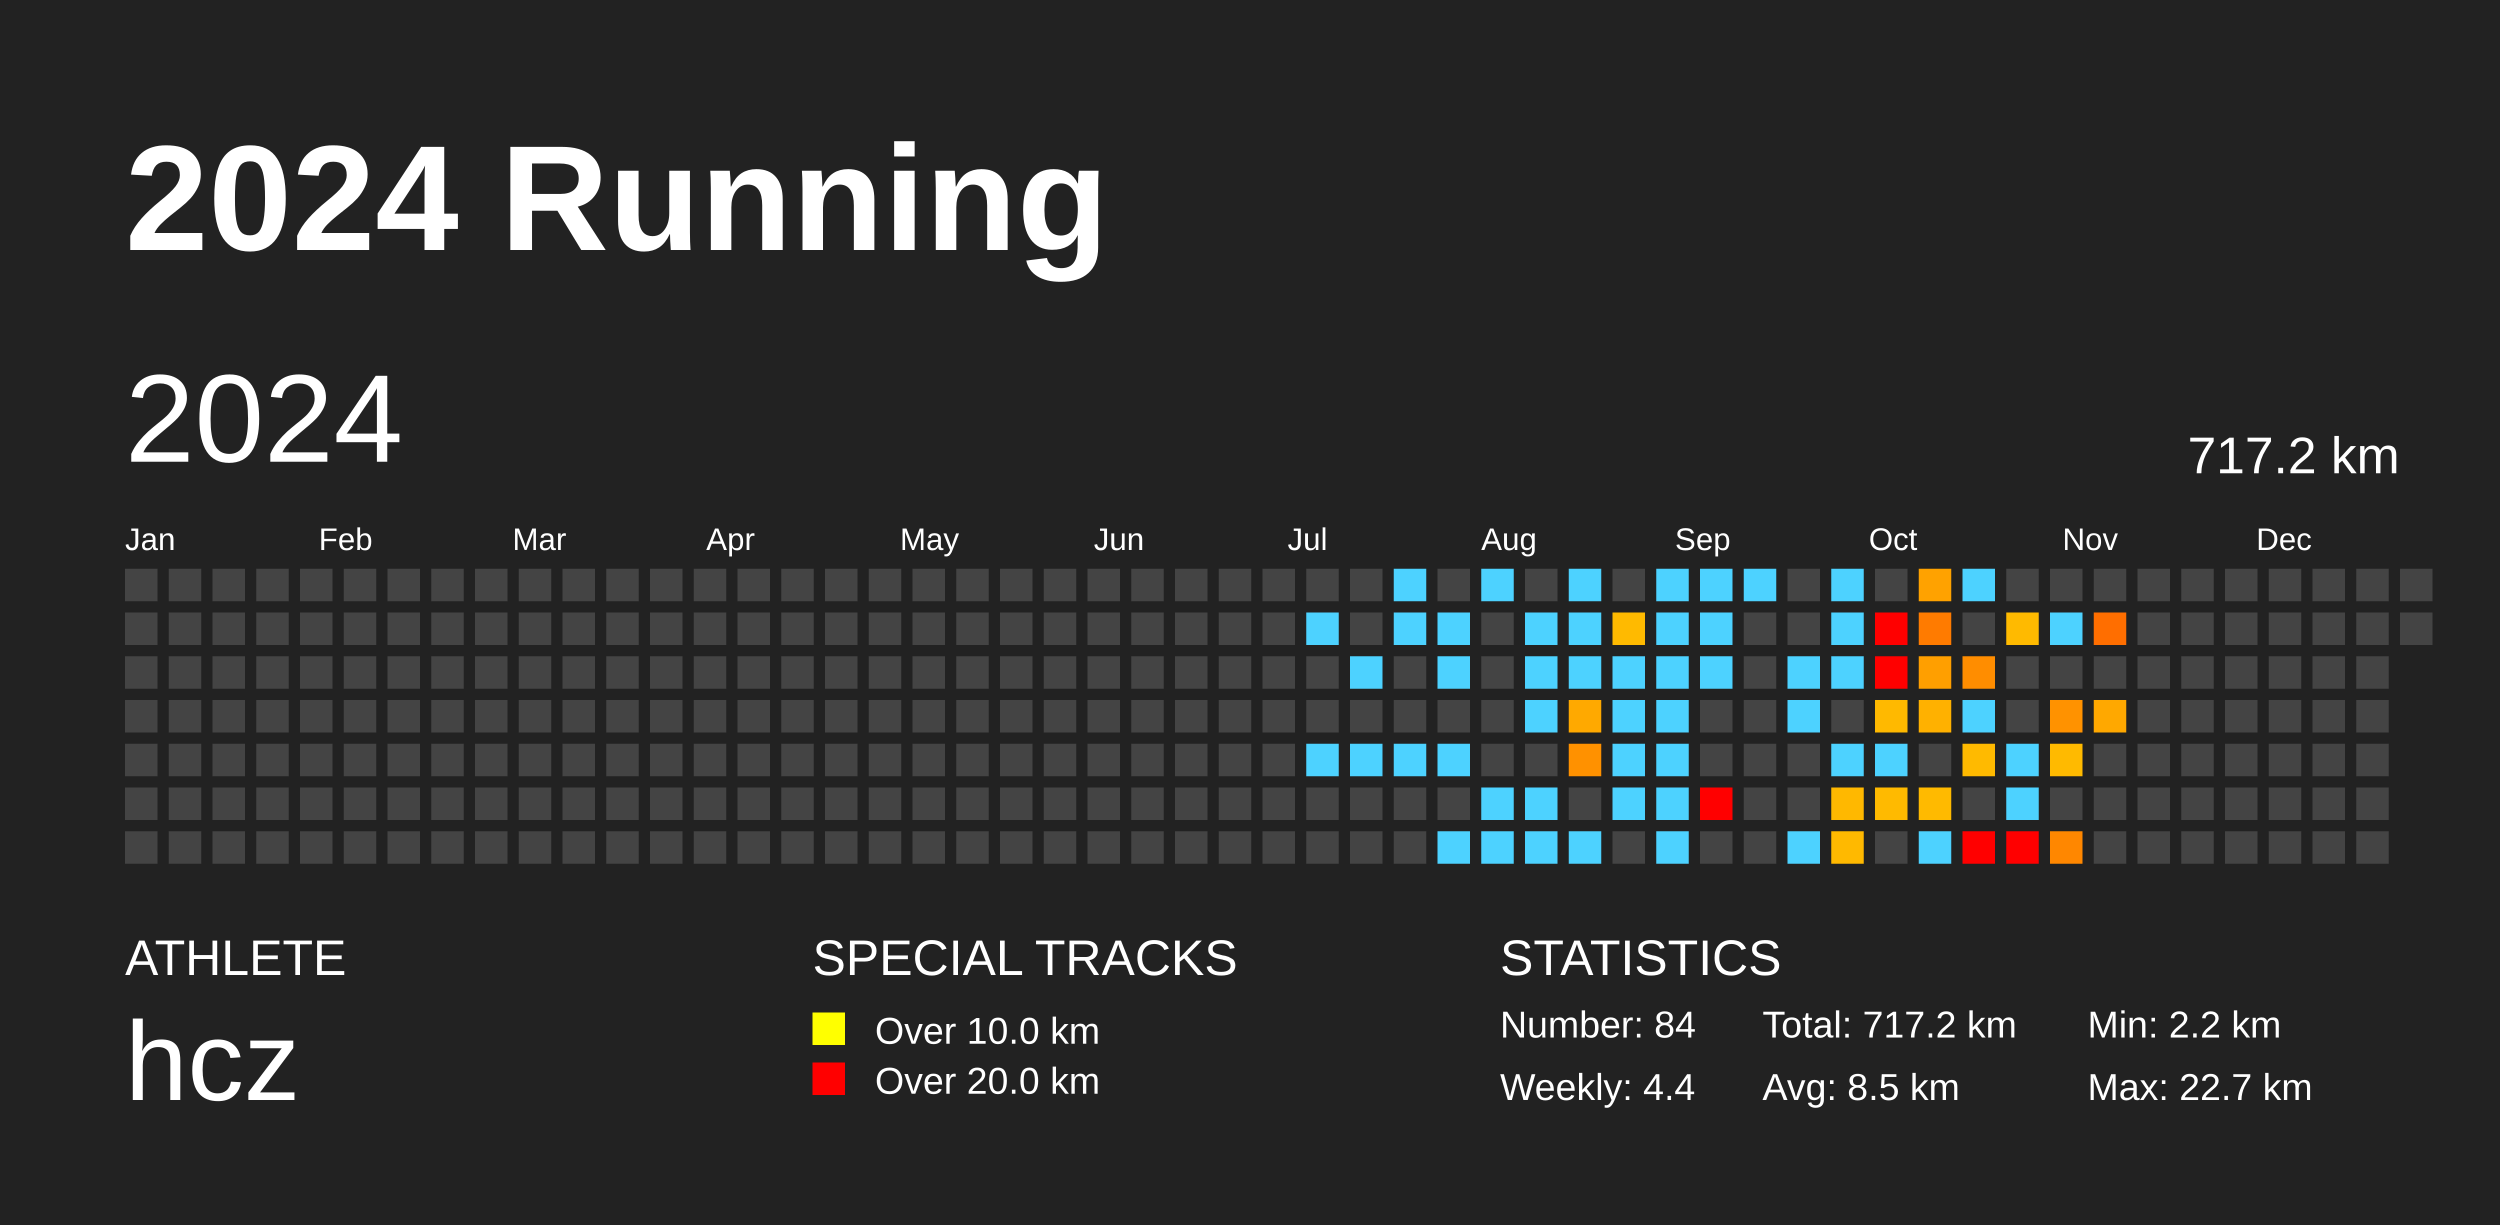
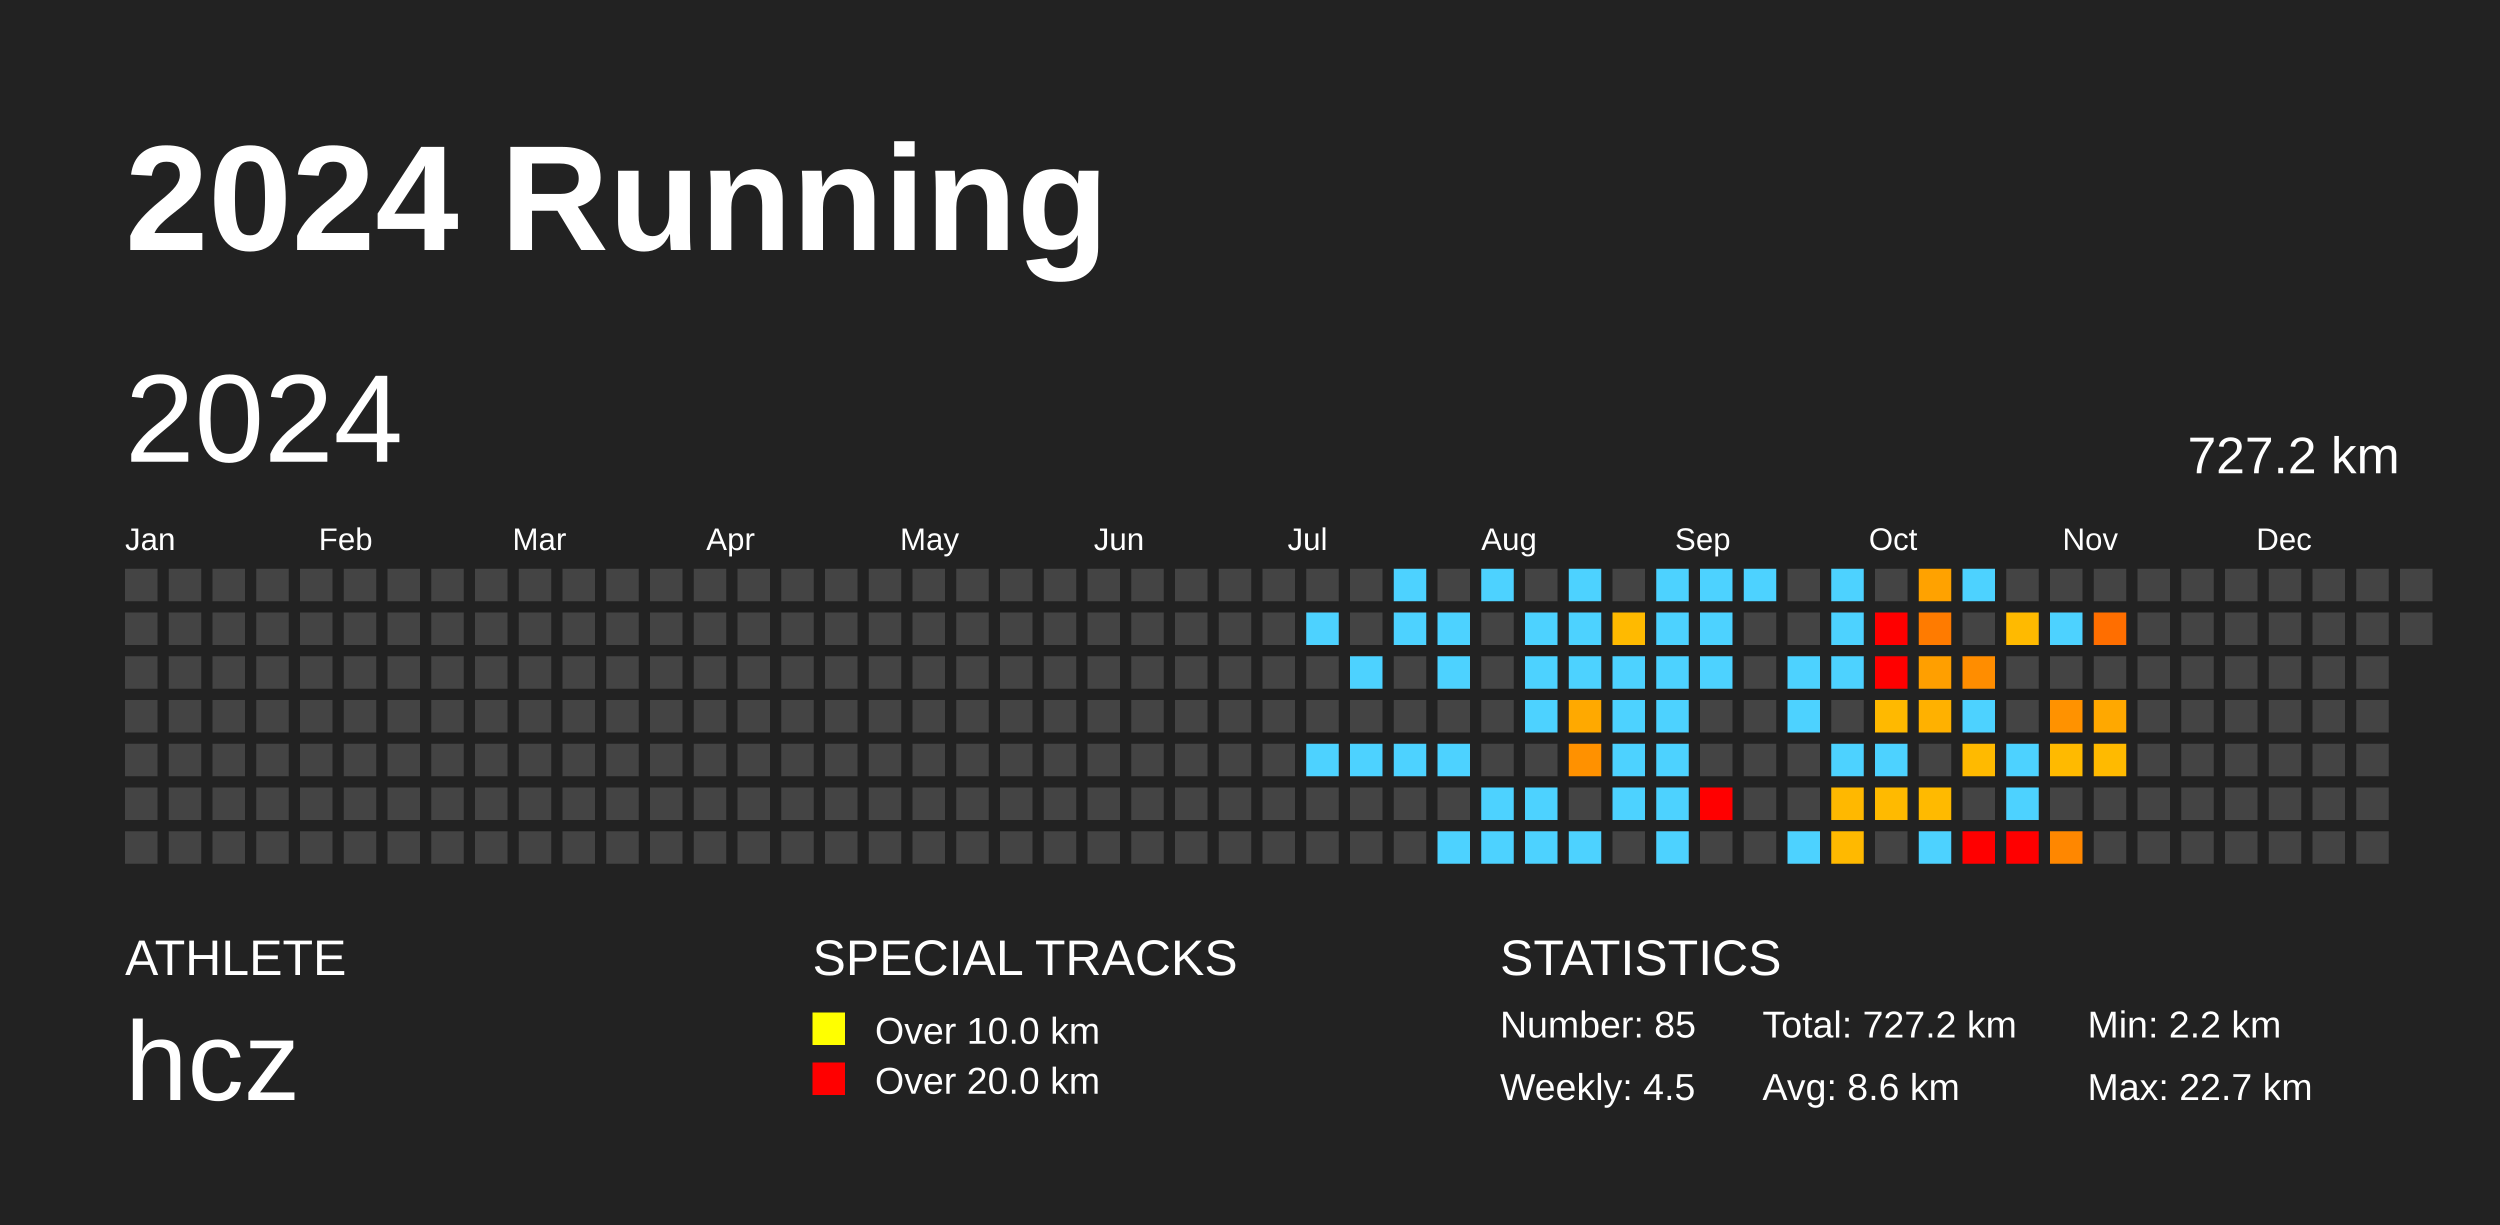
<svg xmlns="http://www.w3.org/2000/svg" baseProfile="full" height="98mm" version="1.1" viewBox="0,0,200,98" width="200mm">
  <defs />
  <rect fill="#222222" height="98" width="200" x="0" y="0" />
  <text fill="#FFFFFF" style="font-size:12px; font-family:Arial; font-weight:bold;" x="10" y="20">2024 Running</text>
  <text fill="#FFFFFF" style="font-size:4px; font-family:Arial" x="10" y="78">ATHLETE</text>
  <text fill="#FFFFFF" style="font-size:9px; font-family:Arial" x="10" y="88">hcz</text>
  <text fill="#FFFFFF" style="font-size:4px; font-family:Arial" x="65" y="78">SPECIAL TRACKS</text>
  <rect fill="yellow" height="2.6" width="2.6" x="65" y="81" />
  <text fill="#FFFFFF" style="font-size:3px; font-family:Arial" x="70" y="83.5">Over 10.0 km</text>
  <rect fill="red" height="2.6" width="2.6" x="65" y="85" />
  <text fill="#FFFFFF" style="font-size:3px; font-family:Arial" x="70" y="87.5">Over 20.0 km</text>
  <text fill="#FFFFFF" style="font-size:4px; font-family:Arial" x="120" y="78">STATISTICS</text>
-   <text fill="#FFFFFF" style="font-size:3px; font-family:Arial" x="120" y="83">Number: 84</text>
-   <text fill="#FFFFFF" style="font-size:3px; font-family:Arial" x="120" y="88">Weekly: 4.4</text>
-   <text fill="#FFFFFF" style="font-size:3px; font-family:Arial" x="141" y="83">Total: 717.2 km</text>
-   <text fill="#FFFFFF" style="font-size:3px; font-family:Arial" x="141" y="88">Avg: 8.5 km</text>
+   <text fill="#FFFFFF" style="font-size:3px; font-family:Arial" x="120" y="83">Number: 85</text>
+   <text fill="#FFFFFF" style="font-size:3px; font-family:Arial" x="120" y="88">Weekly: 4.5</text>
+   <text fill="#FFFFFF" style="font-size:3px; font-family:Arial" x="141" y="83">Total: 727.2 km</text>
+   <text fill="#FFFFFF" style="font-size:3px; font-family:Arial" x="141" y="88">Avg: 8.6 km</text>
  <text fill="#FFFFFF" style="font-size:3px; font-family:Arial" x="167" y="83">Min: 2.2 km</text>
  <text fill="#FFFFFF" style="font-size:3px; font-family:Arial" x="167" y="88">Max: 22.7 km</text>
  <text dominant-baseline="hanging" fill="#FFFFFF" style="font-size:10.0px; font-family:Arial;" x="10" y="30">2024</text>
-   <text dominant-baseline="hanging" fill="#FFFFFF" style="font-size:4.125px; font-family:Arial;" x="175" y="35">717.2 km</text>
+   <text dominant-baseline="hanging" fill="#FFFFFF" style="font-size:4.125px; font-family:Arial;" x="175" y="35">727.2 km</text>
  <text fill="#FFFFFF" style="font-size:2.5px; font-family:Arial" x="10.0" y="44">Jan</text>
  <text fill="#FFFFFF" style="font-size:2.5px; font-family:Arial" x="25.5" y="44">Feb</text>
  <text fill="#FFFFFF" style="font-size:2.5px; font-family:Arial" x="41.0" y="44">Mar</text>
  <text fill="#FFFFFF" style="font-size:2.5px; font-family:Arial" x="56.5" y="44">Apr</text>
  <text fill="#FFFFFF" style="font-size:2.5px; font-family:Arial" x="72.0" y="44">May</text>
  <text fill="#FFFFFF" style="font-size:2.5px; font-family:Arial" x="87.5" y="44">Jun</text>
  <text fill="#FFFFFF" style="font-size:2.5px; font-family:Arial" x="103.0" y="44">Jul</text>
  <text fill="#FFFFFF" style="font-size:2.5px; font-family:Arial" x="118.5" y="44">Aug</text>
  <text fill="#FFFFFF" style="font-size:2.5px; font-family:Arial" x="134.0" y="44">Sep</text>
  <text fill="#FFFFFF" style="font-size:2.5px; font-family:Arial" x="149.5" y="44">Oct</text>
  <text fill="#FFFFFF" style="font-size:2.5px; font-family:Arial" x="165.0" y="44">Nov</text>
  <text fill="#FFFFFF" style="font-size:2.5px; font-family:Arial" x="180.5" y="44">Dec</text>
  <rect fill="#444444" height="2.6" width="2.6" x="10.0" y="45.5" />
  <rect fill="#444444" height="2.6" width="2.6" x="10.0" y="49.0" />
  <rect fill="#444444" height="2.6" width="2.6" x="10.0" y="52.5" />
  <rect fill="#444444" height="2.6" width="2.6" x="10.0" y="56.0" />
  <rect fill="#444444" height="2.6" width="2.6" x="10.0" y="59.5" />
  <rect fill="#444444" height="2.6" width="2.6" x="10.0" y="63.0" />
  <rect fill="#444444" height="2.6" width="2.6" x="10.0" y="66.5" />
  <rect fill="#444444" height="2.6" width="2.6" x="13.5" y="45.5" />
  <rect fill="#444444" height="2.6" width="2.6" x="13.5" y="49.0" />
  <rect fill="#444444" height="2.6" width="2.6" x="13.5" y="52.5" />
  <rect fill="#444444" height="2.6" width="2.6" x="13.5" y="56.0" />
  <rect fill="#444444" height="2.6" width="2.6" x="13.5" y="59.5" />
  <rect fill="#444444" height="2.6" width="2.6" x="13.5" y="63.0" />
  <rect fill="#444444" height="2.6" width="2.6" x="13.5" y="66.5" />
  <rect fill="#444444" height="2.6" width="2.6" x="17.0" y="45.5" />
  <rect fill="#444444" height="2.6" width="2.6" x="17.0" y="49.0" />
  <rect fill="#444444" height="2.6" width="2.6" x="17.0" y="52.5" />
  <rect fill="#444444" height="2.6" width="2.6" x="17.0" y="56.0" />
  <rect fill="#444444" height="2.6" width="2.6" x="17.0" y="59.5" />
  <rect fill="#444444" height="2.6" width="2.6" x="17.0" y="63.0" />
  <rect fill="#444444" height="2.6" width="2.6" x="17.0" y="66.5" />
  <rect fill="#444444" height="2.6" width="2.6" x="20.5" y="45.5" />
  <rect fill="#444444" height="2.6" width="2.6" x="20.5" y="49.0" />
  <rect fill="#444444" height="2.6" width="2.6" x="20.5" y="52.5" />
  <rect fill="#444444" height="2.6" width="2.6" x="20.5" y="56.0" />
  <rect fill="#444444" height="2.6" width="2.6" x="20.5" y="59.5" />
  <rect fill="#444444" height="2.6" width="2.6" x="20.5" y="63.0" />
  <rect fill="#444444" height="2.6" width="2.6" x="20.5" y="66.5" />
  <rect fill="#444444" height="2.6" width="2.6" x="24.0" y="45.5" />
  <rect fill="#444444" height="2.6" width="2.6" x="24.0" y="49.0" />
  <rect fill="#444444" height="2.6" width="2.6" x="24.0" y="52.5" />
  <rect fill="#444444" height="2.6" width="2.6" x="24.0" y="56.0" />
  <rect fill="#444444" height="2.6" width="2.6" x="24.0" y="59.5" />
  <rect fill="#444444" height="2.6" width="2.6" x="24.0" y="63.0" />
  <rect fill="#444444" height="2.6" width="2.6" x="24.0" y="66.5" />
  <rect fill="#444444" height="2.6" width="2.6" x="27.5" y="45.5" />
  <rect fill="#444444" height="2.6" width="2.6" x="27.5" y="49.0" />
  <rect fill="#444444" height="2.6" width="2.6" x="27.5" y="52.5" />
  <rect fill="#444444" height="2.6" width="2.6" x="27.5" y="56.0" />
  <rect fill="#444444" height="2.6" width="2.6" x="27.5" y="59.5" />
  <rect fill="#444444" height="2.6" width="2.6" x="27.5" y="63.0" />
  <rect fill="#444444" height="2.6" width="2.6" x="27.5" y="66.5" />
  <rect fill="#444444" height="2.6" width="2.6" x="31.0" y="45.5" />
  <rect fill="#444444" height="2.6" width="2.6" x="31.0" y="49.0" />
  <rect fill="#444444" height="2.6" width="2.6" x="31.0" y="52.5" />
  <rect fill="#444444" height="2.6" width="2.6" x="31.0" y="56.0" />
  <rect fill="#444444" height="2.6" width="2.6" x="31.0" y="59.5" />
  <rect fill="#444444" height="2.6" width="2.6" x="31.0" y="63.0" />
  <rect fill="#444444" height="2.6" width="2.6" x="31.0" y="66.5" />
  <rect fill="#444444" height="2.6" width="2.6" x="34.5" y="45.5" />
  <rect fill="#444444" height="2.6" width="2.6" x="34.5" y="49.0" />
  <rect fill="#444444" height="2.6" width="2.6" x="34.5" y="52.5" />
  <rect fill="#444444" height="2.6" width="2.6" x="34.5" y="56.0" />
  <rect fill="#444444" height="2.6" width="2.6" x="34.5" y="59.5" />
  <rect fill="#444444" height="2.6" width="2.6" x="34.5" y="63.0" />
  <rect fill="#444444" height="2.6" width="2.6" x="34.5" y="66.5" />
  <rect fill="#444444" height="2.6" width="2.6" x="38.0" y="45.5" />
  <rect fill="#444444" height="2.6" width="2.6" x="38.0" y="49.0" />
  <rect fill="#444444" height="2.6" width="2.6" x="38.0" y="52.5" />
  <rect fill="#444444" height="2.6" width="2.6" x="38.0" y="56.0" />
  <rect fill="#444444" height="2.6" width="2.6" x="38.0" y="59.5" />
  <rect fill="#444444" height="2.6" width="2.6" x="38.0" y="63.0" />
  <rect fill="#444444" height="2.6" width="2.6" x="38.0" y="66.5" />
  <rect fill="#444444" height="2.6" width="2.6" x="41.5" y="45.5" />
  <rect fill="#444444" height="2.6" width="2.6" x="41.5" y="49.0" />
  <rect fill="#444444" height="2.6" width="2.6" x="41.5" y="52.5" />
  <rect fill="#444444" height="2.6" width="2.6" x="41.5" y="56.0" />
  <rect fill="#444444" height="2.6" width="2.6" x="41.5" y="59.5" />
  <rect fill="#444444" height="2.6" width="2.6" x="41.5" y="63.0" />
  <rect fill="#444444" height="2.6" width="2.6" x="41.5" y="66.5" />
  <rect fill="#444444" height="2.6" width="2.6" x="45.0" y="45.5" />
  <rect fill="#444444" height="2.6" width="2.6" x="45.0" y="49.0" />
  <rect fill="#444444" height="2.6" width="2.6" x="45.0" y="52.5" />
  <rect fill="#444444" height="2.6" width="2.6" x="45.0" y="56.0" />
  <rect fill="#444444" height="2.6" width="2.6" x="45.0" y="59.5" />
  <rect fill="#444444" height="2.6" width="2.6" x="45.0" y="63.0" />
  <rect fill="#444444" height="2.6" width="2.6" x="45.0" y="66.5" />
  <rect fill="#444444" height="2.6" width="2.6" x="48.5" y="45.5" />
  <rect fill="#444444" height="2.6" width="2.6" x="48.5" y="49.0" />
  <rect fill="#444444" height="2.6" width="2.6" x="48.5" y="52.5" />
  <rect fill="#444444" height="2.6" width="2.6" x="48.5" y="56.0" />
  <rect fill="#444444" height="2.6" width="2.6" x="48.5" y="59.5" />
  <rect fill="#444444" height="2.6" width="2.6" x="48.5" y="63.0" />
  <rect fill="#444444" height="2.6" width="2.6" x="48.5" y="66.5" />
  <rect fill="#444444" height="2.6" width="2.6" x="52.0" y="45.5" />
  <rect fill="#444444" height="2.6" width="2.6" x="52.0" y="49.0" />
  <rect fill="#444444" height="2.6" width="2.6" x="52.0" y="52.5" />
  <rect fill="#444444" height="2.6" width="2.6" x="52.0" y="56.0" />
  <rect fill="#444444" height="2.6" width="2.6" x="52.0" y="59.5" />
  <rect fill="#444444" height="2.6" width="2.6" x="52.0" y="63.0" />
  <rect fill="#444444" height="2.6" width="2.6" x="52.0" y="66.5" />
  <rect fill="#444444" height="2.6" width="2.6" x="55.5" y="45.5" />
  <rect fill="#444444" height="2.6" width="2.6" x="55.5" y="49.0" />
  <rect fill="#444444" height="2.6" width="2.6" x="55.5" y="52.5" />
  <rect fill="#444444" height="2.6" width="2.6" x="55.5" y="56.0" />
  <rect fill="#444444" height="2.6" width="2.6" x="55.5" y="59.5" />
  <rect fill="#444444" height="2.6" width="2.6" x="55.5" y="63.0" />
  <rect fill="#444444" height="2.6" width="2.6" x="55.5" y="66.5" />
  <rect fill="#444444" height="2.6" width="2.6" x="59.0" y="45.5" />
  <rect fill="#444444" height="2.6" width="2.6" x="59.0" y="49.0" />
  <rect fill="#444444" height="2.6" width="2.6" x="59.0" y="52.5" />
  <rect fill="#444444" height="2.6" width="2.6" x="59.0" y="56.0" />
  <rect fill="#444444" height="2.6" width="2.6" x="59.0" y="59.5" />
  <rect fill="#444444" height="2.6" width="2.6" x="59.0" y="63.0" />
  <rect fill="#444444" height="2.6" width="2.6" x="59.0" y="66.5" />
  <rect fill="#444444" height="2.6" width="2.6" x="62.5" y="45.5" />
  <rect fill="#444444" height="2.6" width="2.6" x="62.5" y="49.0" />
  <rect fill="#444444" height="2.6" width="2.6" x="62.5" y="52.5" />
  <rect fill="#444444" height="2.6" width="2.6" x="62.5" y="56.0" />
  <rect fill="#444444" height="2.6" width="2.6" x="62.5" y="59.5" />
  <rect fill="#444444" height="2.6" width="2.6" x="62.5" y="63.0" />
  <rect fill="#444444" height="2.6" width="2.6" x="62.5" y="66.5" />
  <rect fill="#444444" height="2.6" width="2.6" x="66.0" y="45.5" />
  <rect fill="#444444" height="2.6" width="2.6" x="66.0" y="49.0" />
  <rect fill="#444444" height="2.6" width="2.6" x="66.0" y="52.5" />
  <rect fill="#444444" height="2.6" width="2.6" x="66.0" y="56.0" />
  <rect fill="#444444" height="2.6" width="2.6" x="66.0" y="59.5" />
  <rect fill="#444444" height="2.6" width="2.6" x="66.0" y="63.0" />
  <rect fill="#444444" height="2.6" width="2.6" x="66.0" y="66.5" />
  <rect fill="#444444" height="2.6" width="2.6" x="69.5" y="45.5" />
  <rect fill="#444444" height="2.6" width="2.6" x="69.5" y="49.0" />
  <rect fill="#444444" height="2.6" width="2.6" x="69.5" y="52.5" />
  <rect fill="#444444" height="2.6" width="2.6" x="69.5" y="56.0" />
  <rect fill="#444444" height="2.6" width="2.6" x="69.5" y="59.5" />
  <rect fill="#444444" height="2.6" width="2.6" x="69.5" y="63.0" />
  <rect fill="#444444" height="2.6" width="2.6" x="69.5" y="66.5" />
  <rect fill="#444444" height="2.6" width="2.6" x="73.0" y="45.5" />
  <rect fill="#444444" height="2.6" width="2.6" x="73.0" y="49.0" />
  <rect fill="#444444" height="2.6" width="2.6" x="73.0" y="52.5" />
  <rect fill="#444444" height="2.6" width="2.6" x="73.0" y="56.0" />
  <rect fill="#444444" height="2.6" width="2.6" x="73.0" y="59.5" />
  <rect fill="#444444" height="2.6" width="2.6" x="73.0" y="63.0" />
  <rect fill="#444444" height="2.6" width="2.6" x="73.0" y="66.5" />
  <rect fill="#444444" height="2.6" width="2.6" x="76.5" y="45.5" />
  <rect fill="#444444" height="2.6" width="2.6" x="76.5" y="49.0" />
  <rect fill="#444444" height="2.6" width="2.6" x="76.5" y="52.5" />
  <rect fill="#444444" height="2.6" width="2.6" x="76.5" y="56.0" />
  <rect fill="#444444" height="2.6" width="2.6" x="76.5" y="59.5" />
  <rect fill="#444444" height="2.6" width="2.6" x="76.5" y="63.0" />
  <rect fill="#444444" height="2.6" width="2.6" x="76.5" y="66.5" />
  <rect fill="#444444" height="2.6" width="2.6" x="80.0" y="45.5" />
  <rect fill="#444444" height="2.6" width="2.6" x="80.0" y="49.0" />
  <rect fill="#444444" height="2.6" width="2.6" x="80.0" y="52.5" />
  <rect fill="#444444" height="2.6" width="2.6" x="80.0" y="56.0" />
  <rect fill="#444444" height="2.6" width="2.6" x="80.0" y="59.5" />
  <rect fill="#444444" height="2.6" width="2.6" x="80.0" y="63.0" />
  <rect fill="#444444" height="2.6" width="2.6" x="80.0" y="66.5" />
  <rect fill="#444444" height="2.6" width="2.6" x="83.5" y="45.5" />
  <rect fill="#444444" height="2.6" width="2.6" x="83.5" y="49.0" />
  <rect fill="#444444" height="2.6" width="2.6" x="83.5" y="52.5" />
  <rect fill="#444444" height="2.6" width="2.6" x="83.5" y="56.0" />
  <rect fill="#444444" height="2.6" width="2.6" x="83.5" y="59.5" />
  <rect fill="#444444" height="2.6" width="2.6" x="83.5" y="63.0" />
  <rect fill="#444444" height="2.6" width="2.6" x="83.5" y="66.5" />
  <rect fill="#444444" height="2.6" width="2.6" x="87.0" y="45.5" />
  <rect fill="#444444" height="2.6" width="2.6" x="87.0" y="49.0" />
  <rect fill="#444444" height="2.6" width="2.6" x="87.0" y="52.5" />
  <rect fill="#444444" height="2.6" width="2.6" x="87.0" y="56.0" />
  <rect fill="#444444" height="2.6" width="2.6" x="87.0" y="59.5" />
  <rect fill="#444444" height="2.6" width="2.6" x="87.0" y="63.0" />
  <rect fill="#444444" height="2.6" width="2.6" x="87.0" y="66.5" />
  <rect fill="#444444" height="2.6" width="2.6" x="90.5" y="45.5" />
  <rect fill="#444444" height="2.6" width="2.6" x="90.5" y="49.0" />
  <rect fill="#444444" height="2.6" width="2.6" x="90.5" y="52.5" />
  <rect fill="#444444" height="2.6" width="2.6" x="90.5" y="56.0" />
  <rect fill="#444444" height="2.6" width="2.6" x="90.5" y="59.5" />
  <rect fill="#444444" height="2.6" width="2.6" x="90.5" y="63.0" />
  <rect fill="#444444" height="2.6" width="2.6" x="90.5" y="66.5" />
  <rect fill="#444444" height="2.6" width="2.6" x="94.0" y="45.5" />
  <rect fill="#444444" height="2.6" width="2.6" x="94.0" y="49.0" />
  <rect fill="#444444" height="2.6" width="2.6" x="94.0" y="52.5" />
  <rect fill="#444444" height="2.6" width="2.6" x="94.0" y="56.0" />
  <rect fill="#444444" height="2.6" width="2.6" x="94.0" y="59.5" />
  <rect fill="#444444" height="2.6" width="2.6" x="94.0" y="63.0" />
  <rect fill="#444444" height="2.6" width="2.6" x="94.0" y="66.5" />
  <rect fill="#444444" height="2.6" width="2.6" x="97.5" y="45.5" />
  <rect fill="#444444" height="2.6" width="2.6" x="97.5" y="49.0" />
  <rect fill="#444444" height="2.6" width="2.6" x="97.5" y="52.5" />
  <rect fill="#444444" height="2.6" width="2.6" x="97.5" y="56.0" />
  <rect fill="#444444" height="2.6" width="2.6" x="97.5" y="59.5" />
  <rect fill="#444444" height="2.6" width="2.6" x="97.5" y="63.0" />
  <rect fill="#444444" height="2.6" width="2.6" x="97.5" y="66.5" />
  <rect fill="#444444" height="2.6" width="2.6" x="101.0" y="45.5" />
  <rect fill="#444444" height="2.6" width="2.6" x="101.0" y="49.0" />
  <rect fill="#444444" height="2.6" width="2.6" x="101.0" y="52.5" />
  <rect fill="#444444" height="2.6" width="2.6" x="101.0" y="56.0" />
  <rect fill="#444444" height="2.6" width="2.6" x="101.0" y="59.5" />
  <rect fill="#444444" height="2.6" width="2.6" x="101.0" y="63.0" />
  <rect fill="#444444" height="2.6" width="2.6" x="101.0" y="66.5" />
  <rect fill="#444444" height="2.6" width="2.6" x="104.5" y="45.5" />
  <rect fill="#4dd2ff" height="2.6" width="2.6" x="104.5" y="49.0" />
  <rect fill="#444444" height="2.6" width="2.6" x="104.5" y="52.5" />
  <rect fill="#444444" height="2.6" width="2.6" x="104.5" y="56.0" />
  <rect fill="#4dd2ff" height="2.6" width="2.6" x="104.5" y="59.5" />
  <rect fill="#444444" height="2.6" width="2.6" x="104.5" y="63.0" />
  <rect fill="#444444" height="2.6" width="2.6" x="104.5" y="66.5" />
  <rect fill="#444444" height="2.6" width="2.6" x="108.0" y="45.5" />
  <rect fill="#444444" height="2.6" width="2.6" x="108.0" y="49.0" />
  <rect fill="#4dd2ff" height="2.6" width="2.6" x="108.0" y="52.5" />
  <rect fill="#444444" height="2.6" width="2.6" x="108.0" y="56.0" />
  <rect fill="#4dd2ff" height="2.6" width="2.6" x="108.0" y="59.5" />
  <rect fill="#444444" height="2.6" width="2.6" x="108.0" y="63.0" />
  <rect fill="#444444" height="2.6" width="2.6" x="108.0" y="66.5" />
  <rect fill="#4dd2ff" height="2.6" width="2.6" x="111.5" y="45.5" />
  <rect fill="#4dd2ff" height="2.6" width="2.6" x="111.5" y="49.0" />
  <rect fill="#444444" height="2.6" width="2.6" x="111.5" y="52.5" />
  <rect fill="#444444" height="2.6" width="2.6" x="111.5" y="56.0" />
  <rect fill="#4dd2ff" height="2.6" width="2.6" x="111.5" y="59.5" />
  <rect fill="#444444" height="2.6" width="2.6" x="111.5" y="63.0" />
  <rect fill="#444444" height="2.6" width="2.6" x="111.5" y="66.5" />
  <rect fill="#444444" height="2.6" width="2.6" x="115.0" y="45.5" />
  <rect fill="#4dd2ff" height="2.6" width="2.6" x="115.0" y="49.0" />
  <rect fill="#4dd2ff" height="2.6" width="2.6" x="115.0" y="52.5" />
  <rect fill="#444444" height="2.6" width="2.6" x="115.0" y="56.0" />
  <rect fill="#4dd2ff" height="2.6" width="2.6" x="115.0" y="59.5" />
  <rect fill="#444444" height="2.6" width="2.6" x="115.0" y="63.0" />
  <rect fill="#4dd2ff" height="2.6" width="2.6" x="115.0" y="66.5" />
  <rect fill="#4dd2ff" height="2.6" width="2.6" x="118.5" y="45.5" />
  <rect fill="#444444" height="2.6" width="2.6" x="118.5" y="49.0" />
  <rect fill="#444444" height="2.6" width="2.6" x="118.5" y="52.5" />
  <rect fill="#444444" height="2.6" width="2.6" x="118.5" y="56.0" />
  <rect fill="#444444" height="2.6" width="2.6" x="118.5" y="59.5" />
  <rect fill="#4dd2ff" height="2.6" width="2.6" x="118.5" y="63.0" />
  <rect fill="#4dd2ff" height="2.6" width="2.6" x="118.5" y="66.5" />
  <rect fill="#444444" height="2.6" width="2.6" x="122.0" y="45.5" />
  <rect fill="#4dd2ff" height="2.6" width="2.6" x="122.0" y="49.0" />
  <rect fill="#4dd2ff" height="2.6" width="2.6" x="122.0" y="52.5" />
  <rect fill="#4dd2ff" height="2.6" width="2.6" x="122.0" y="56.0" />
  <rect fill="#444444" height="2.6" width="2.6" x="122.0" y="59.5" />
  <rect fill="#4dd2ff" height="2.6" width="2.6" x="122.0" y="63.0" />
  <rect fill="#4dd2ff" height="2.6" width="2.6" x="122.0" y="66.5" />
  <rect fill="#4dd2ff" height="2.6" width="2.6" x="125.5" y="45.5" />
  <rect fill="#4dd2ff" height="2.6" width="2.6" x="125.5" y="49.0" />
  <rect fill="#4dd2ff" height="2.6" width="2.6" x="125.5" y="52.5" />
  <rect fill="#ffa900" height="2.6" width="2.6" x="125.5" y="56.0" />
  <rect fill="#ff9100" height="2.6" width="2.6" x="125.5" y="59.5" />
  <rect fill="#444444" height="2.6" width="2.6" x="125.5" y="63.0" />
  <rect fill="#4dd2ff" height="2.6" width="2.6" x="125.5" y="66.5" />
  <rect fill="#444444" height="2.6" width="2.6" x="129.0" y="45.5" />
  <rect fill="#ffba00" height="2.6" width="2.6" x="129.0" y="49.0" />
  <rect fill="#4dd2ff" height="2.6" width="2.6" x="129.0" y="52.5" />
  <rect fill="#4dd2ff" height="2.6" width="2.6" x="129.0" y="56.0" />
  <rect fill="#4dd2ff" height="2.6" width="2.6" x="129.0" y="59.5" />
  <rect fill="#4dd2ff" height="2.6" width="2.6" x="129.0" y="63.0" />
  <rect fill="#444444" height="2.6" width="2.6" x="129.0" y="66.5" />
  <rect fill="#4dd2ff" height="2.6" width="2.6" x="132.5" y="45.5" />
  <rect fill="#4dd2ff" height="2.6" width="2.6" x="132.5" y="49.0" />
  <rect fill="#4dd2ff" height="2.6" width="2.6" x="132.5" y="52.5" />
  <rect fill="#4dd2ff" height="2.6" width="2.6" x="132.5" y="56.0" />
  <rect fill="#4dd2ff" height="2.6" width="2.6" x="132.5" y="59.5" />
  <rect fill="#4dd2ff" height="2.6" width="2.6" x="132.5" y="63.0" />
  <rect fill="#4dd2ff" height="2.6" width="2.6" x="132.5" y="66.5" />
  <rect fill="#4dd2ff" height="2.6" width="2.6" x="136.0" y="45.5" />
  <rect fill="#4dd2ff" height="2.6" width="2.6" x="136.0" y="49.0" />
  <rect fill="#4dd2ff" height="2.6" width="2.6" x="136.0" y="52.5" />
  <rect fill="#444444" height="2.6" width="2.6" x="136.0" y="56.0" />
  <rect fill="#444444" height="2.6" width="2.6" x="136.0" y="59.5" />
  <rect fill="red" height="2.6" width="2.6" x="136.0" y="63.0" />
  <rect fill="#444444" height="2.6" width="2.6" x="136.0" y="66.5" />
  <rect fill="#4dd2ff" height="2.6" width="2.6" x="139.5" y="45.5" />
  <rect fill="#444444" height="2.6" width="2.6" x="139.5" y="49.0" />
  <rect fill="#444444" height="2.6" width="2.6" x="139.5" y="52.5" />
  <rect fill="#444444" height="2.6" width="2.6" x="139.5" y="56.0" />
  <rect fill="#444444" height="2.6" width="2.6" x="139.5" y="59.5" />
  <rect fill="#444444" height="2.6" width="2.6" x="139.5" y="63.0" />
  <rect fill="#444444" height="2.6" width="2.6" x="139.5" y="66.5" />
  <rect fill="#444444" height="2.6" width="2.6" x="143.0" y="45.5" />
  <rect fill="#444444" height="2.6" width="2.6" x="143.0" y="49.0" />
  <rect fill="#4dd2ff" height="2.6" width="2.6" x="143.0" y="52.5" />
  <rect fill="#4dd2ff" height="2.6" width="2.6" x="143.0" y="56.0" />
  <rect fill="#444444" height="2.6" width="2.6" x="143.0" y="59.5" />
  <rect fill="#444444" height="2.6" width="2.6" x="143.0" y="63.0" />
  <rect fill="#4dd2ff" height="2.6" width="2.6" x="143.0" y="66.5" />
  <rect fill="#4dd2ff" height="2.6" width="2.6" x="146.5" y="45.5" />
  <rect fill="#4dd2ff" height="2.6" width="2.6" x="146.5" y="49.0" />
  <rect fill="#4dd2ff" height="2.6" width="2.6" x="146.5" y="52.5" />
  <rect fill="#444444" height="2.6" width="2.6" x="146.5" y="56.0" />
  <rect fill="#4dd2ff" height="2.6" width="2.6" x="146.5" y="59.5" />
  <rect fill="#ffb800" height="2.6" width="2.6" x="146.5" y="63.0" />
  <rect fill="#ffb900" height="2.6" width="2.6" x="146.5" y="66.5" />
  <rect fill="#444444" height="2.6" width="2.6" x="150.0" y="45.5" />
  <rect fill="red" height="2.6" width="2.6" x="150.0" y="49.0" />
  <rect fill="red" height="2.6" width="2.6" x="150.0" y="52.5" />
  <rect fill="#ffb900" height="2.6" width="2.6" x="150.0" y="56.0" />
  <rect fill="#4dd2ff" height="2.6" width="2.6" x="150.0" y="59.5" />
  <rect fill="#ffba00" height="2.6" width="2.6" x="150.0" y="63.0" />
  <rect fill="#444444" height="2.6" width="2.6" x="150.0" y="66.5" />
  <rect fill="#ffa200" height="2.6" width="2.6" x="153.5" y="45.5" />
  <rect fill="#ff7b00" height="2.6" width="2.6" x="153.5" y="49.0" />
  <rect fill="#ff9f00" height="2.6" width="2.6" x="153.5" y="52.5" />
  <rect fill="#ffb100" height="2.6" width="2.6" x="153.5" y="56.0" />
  <rect fill="#444444" height="2.6" width="2.6" x="153.5" y="59.5" />
  <rect fill="#ffba00" height="2.6" width="2.6" x="153.5" y="63.0" />
  <rect fill="#4dd2ff" height="2.6" width="2.6" x="153.5" y="66.5" />
  <rect fill="#4dd2ff" height="2.6" width="2.6" x="157.0" y="45.5" />
  <rect fill="#444444" height="2.6" width="2.6" x="157.0" y="49.0" />
  <rect fill="#ff8d00" height="2.6" width="2.6" x="157.0" y="52.5" />
  <rect fill="#4dd2ff" height="2.6" width="2.6" x="157.0" y="56.0" />
  <rect fill="#ffba00" height="2.6" width="2.6" x="157.0" y="59.5" />
  <rect fill="#444444" height="2.6" width="2.6" x="157.0" y="63.0" />
  <rect fill="red" height="2.6" width="2.6" x="157.0" y="66.5" />
  <rect fill="#444444" height="2.6" width="2.6" x="160.5" y="45.5" />
  <rect fill="#ffba00" height="2.6" width="2.6" x="160.5" y="49.0" />
  <rect fill="#444444" height="2.6" width="2.6" x="160.5" y="52.5" />
  <rect fill="#444444" height="2.6" width="2.6" x="160.5" y="56.0" />
  <rect fill="#4dd2ff" height="2.6" width="2.6" x="160.5" y="59.5" />
  <rect fill="#4dd2ff" height="2.6" width="2.6" x="160.5" y="63.0" />
  <rect fill="red" height="2.6" width="2.6" x="160.5" y="66.5" />
  <rect fill="#444444" height="2.6" width="2.6" x="164.0" y="45.5" />
  <rect fill="#4dd2ff" height="2.6" width="2.6" x="164.0" y="49.0" />
  <rect fill="#444444" height="2.6" width="2.6" x="164.0" y="52.5" />
  <rect fill="#ff9200" height="2.6" width="2.6" x="164.0" y="56.0" />
  <rect fill="#ffba00" height="2.6" width="2.6" x="164.0" y="59.5" />
  <rect fill="#444444" height="2.6" width="2.6" x="164.0" y="63.0" />
  <rect fill="#ff8700" height="2.6" width="2.6" x="164.0" y="66.5" />
  <rect fill="#444444" height="2.6" width="2.6" x="167.5" y="45.5" />
  <rect fill="#ff6e00" height="2.6" width="2.6" x="167.5" y="49.0" />
  <rect fill="#444444" height="2.6" width="2.6" x="167.5" y="52.5" />
  <rect fill="#ffa800" height="2.6" width="2.6" x="167.5" y="56.0" />
-   <rect fill="#444444" height="2.6" width="2.6" x="167.5" y="59.5" />
+   <rect fill="#ffba00" height="2.6" width="2.6" x="167.5" y="59.5" />
  <rect fill="#444444" height="2.6" width="2.6" x="167.5" y="63.0" />
  <rect fill="#444444" height="2.6" width="2.6" x="167.5" y="66.5" />
  <rect fill="#444444" height="2.6" width="2.6" x="171.0" y="45.5" />
  <rect fill="#444444" height="2.6" width="2.6" x="171.0" y="49.0" />
  <rect fill="#444444" height="2.6" width="2.6" x="171.0" y="52.5" />
  <rect fill="#444444" height="2.6" width="2.6" x="171.0" y="56.0" />
  <rect fill="#444444" height="2.6" width="2.6" x="171.0" y="59.5" />
  <rect fill="#444444" height="2.6" width="2.6" x="171.0" y="63.0" />
  <rect fill="#444444" height="2.6" width="2.6" x="171.0" y="66.5" />
  <rect fill="#444444" height="2.6" width="2.6" x="174.5" y="45.5" />
  <rect fill="#444444" height="2.6" width="2.6" x="174.5" y="49.0" />
  <rect fill="#444444" height="2.6" width="2.6" x="174.5" y="52.5" />
  <rect fill="#444444" height="2.6" width="2.6" x="174.5" y="56.0" />
  <rect fill="#444444" height="2.6" width="2.6" x="174.5" y="59.5" />
  <rect fill="#444444" height="2.6" width="2.6" x="174.5" y="63.0" />
  <rect fill="#444444" height="2.6" width="2.6" x="174.5" y="66.5" />
  <rect fill="#444444" height="2.6" width="2.6" x="178.0" y="45.5" />
  <rect fill="#444444" height="2.6" width="2.6" x="178.0" y="49.0" />
  <rect fill="#444444" height="2.6" width="2.6" x="178.0" y="52.5" />
  <rect fill="#444444" height="2.6" width="2.6" x="178.0" y="56.0" />
  <rect fill="#444444" height="2.6" width="2.6" x="178.0" y="59.5" />
  <rect fill="#444444" height="2.6" width="2.6" x="178.0" y="63.0" />
  <rect fill="#444444" height="2.6" width="2.6" x="178.0" y="66.5" />
  <rect fill="#444444" height="2.6" width="2.6" x="181.5" y="45.5" />
  <rect fill="#444444" height="2.6" width="2.6" x="181.5" y="49.0" />
  <rect fill="#444444" height="2.6" width="2.6" x="181.5" y="52.5" />
  <rect fill="#444444" height="2.6" width="2.6" x="181.5" y="56.0" />
  <rect fill="#444444" height="2.6" width="2.6" x="181.5" y="59.5" />
  <rect fill="#444444" height="2.6" width="2.6" x="181.5" y="63.0" />
  <rect fill="#444444" height="2.6" width="2.6" x="181.5" y="66.5" />
  <rect fill="#444444" height="2.6" width="2.6" x="185.0" y="45.5" />
  <rect fill="#444444" height="2.6" width="2.6" x="185.0" y="49.0" />
  <rect fill="#444444" height="2.6" width="2.6" x="185.0" y="52.5" />
  <rect fill="#444444" height="2.6" width="2.6" x="185.0" y="56.0" />
  <rect fill="#444444" height="2.6" width="2.6" x="185.0" y="59.5" />
  <rect fill="#444444" height="2.6" width="2.6" x="185.0" y="63.0" />
  <rect fill="#444444" height="2.6" width="2.6" x="185.0" y="66.5" />
  <rect fill="#444444" height="2.6" width="2.6" x="188.5" y="45.5" />
  <rect fill="#444444" height="2.6" width="2.6" x="188.5" y="49.0" />
  <rect fill="#444444" height="2.6" width="2.6" x="188.5" y="52.5" />
  <rect fill="#444444" height="2.6" width="2.6" x="188.5" y="56.0" />
  <rect fill="#444444" height="2.6" width="2.6" x="188.5" y="59.5" />
  <rect fill="#444444" height="2.6" width="2.6" x="188.5" y="63.0" />
  <rect fill="#444444" height="2.6" width="2.6" x="188.5" y="66.5" />
  <rect fill="#444444" height="2.6" width="2.6" x="192.0" y="45.5" />
  <rect fill="#444444" height="2.6" width="2.6" x="192.0" y="49.0" />
</svg>
